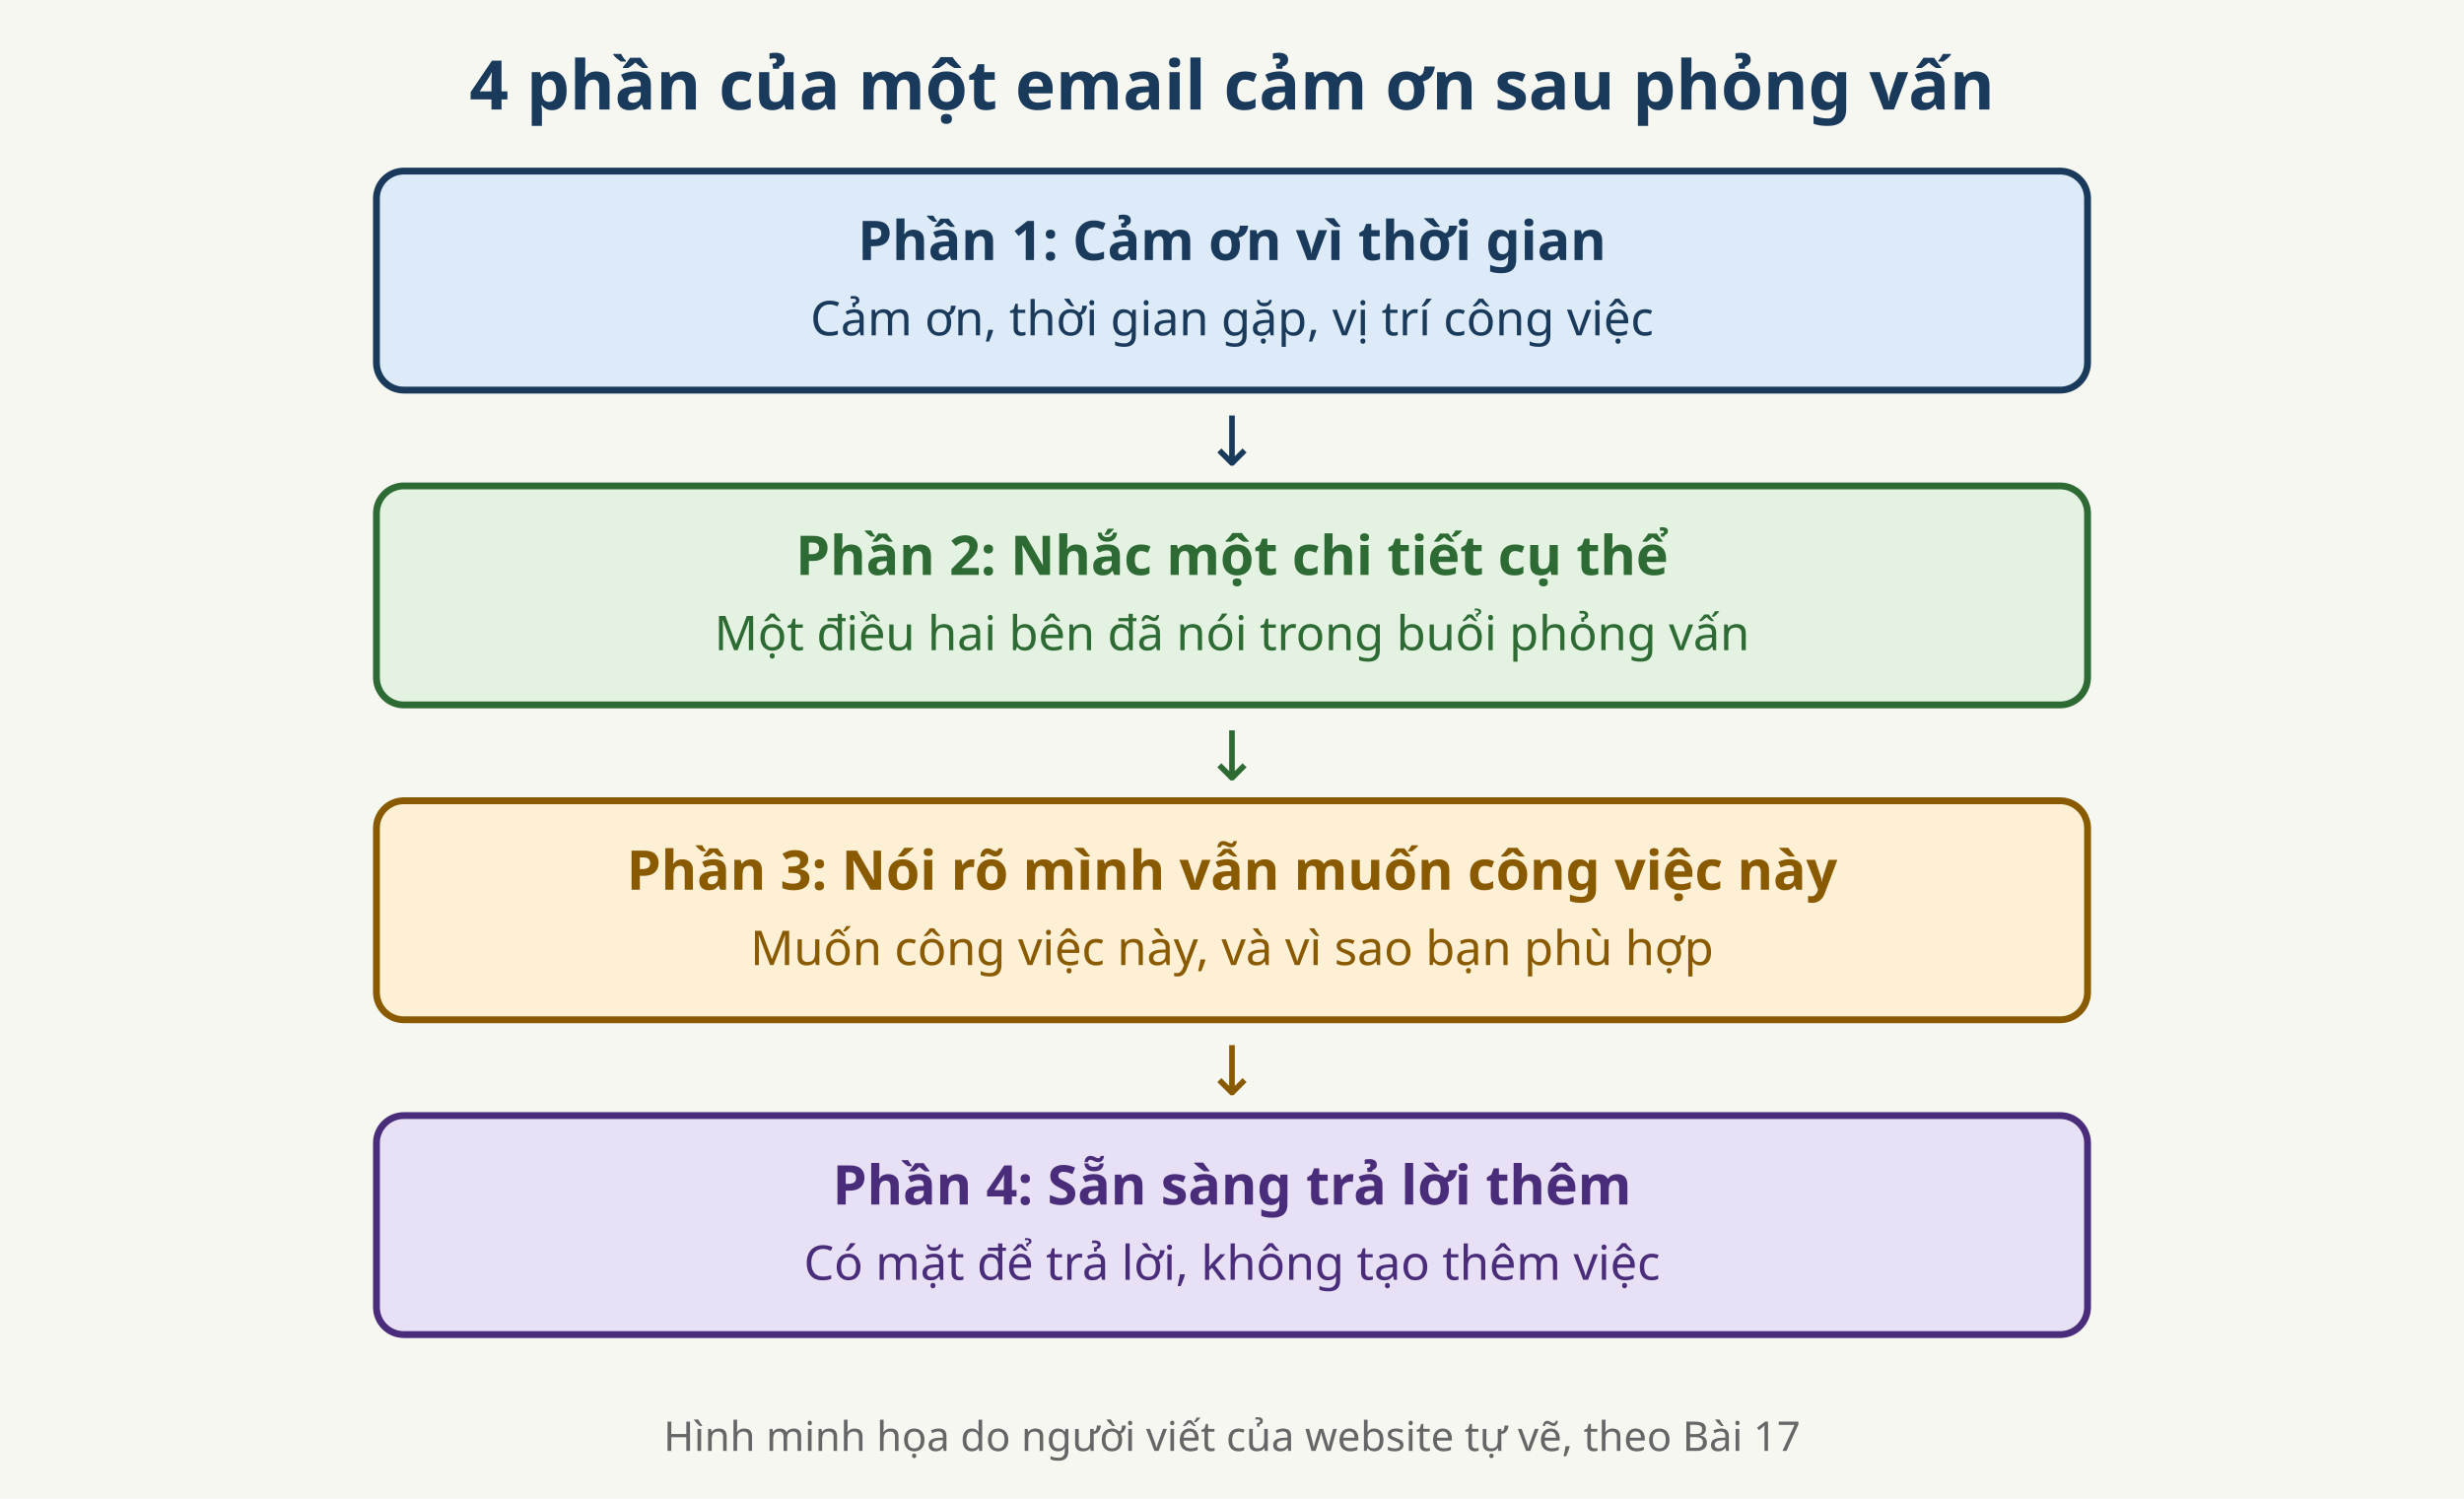
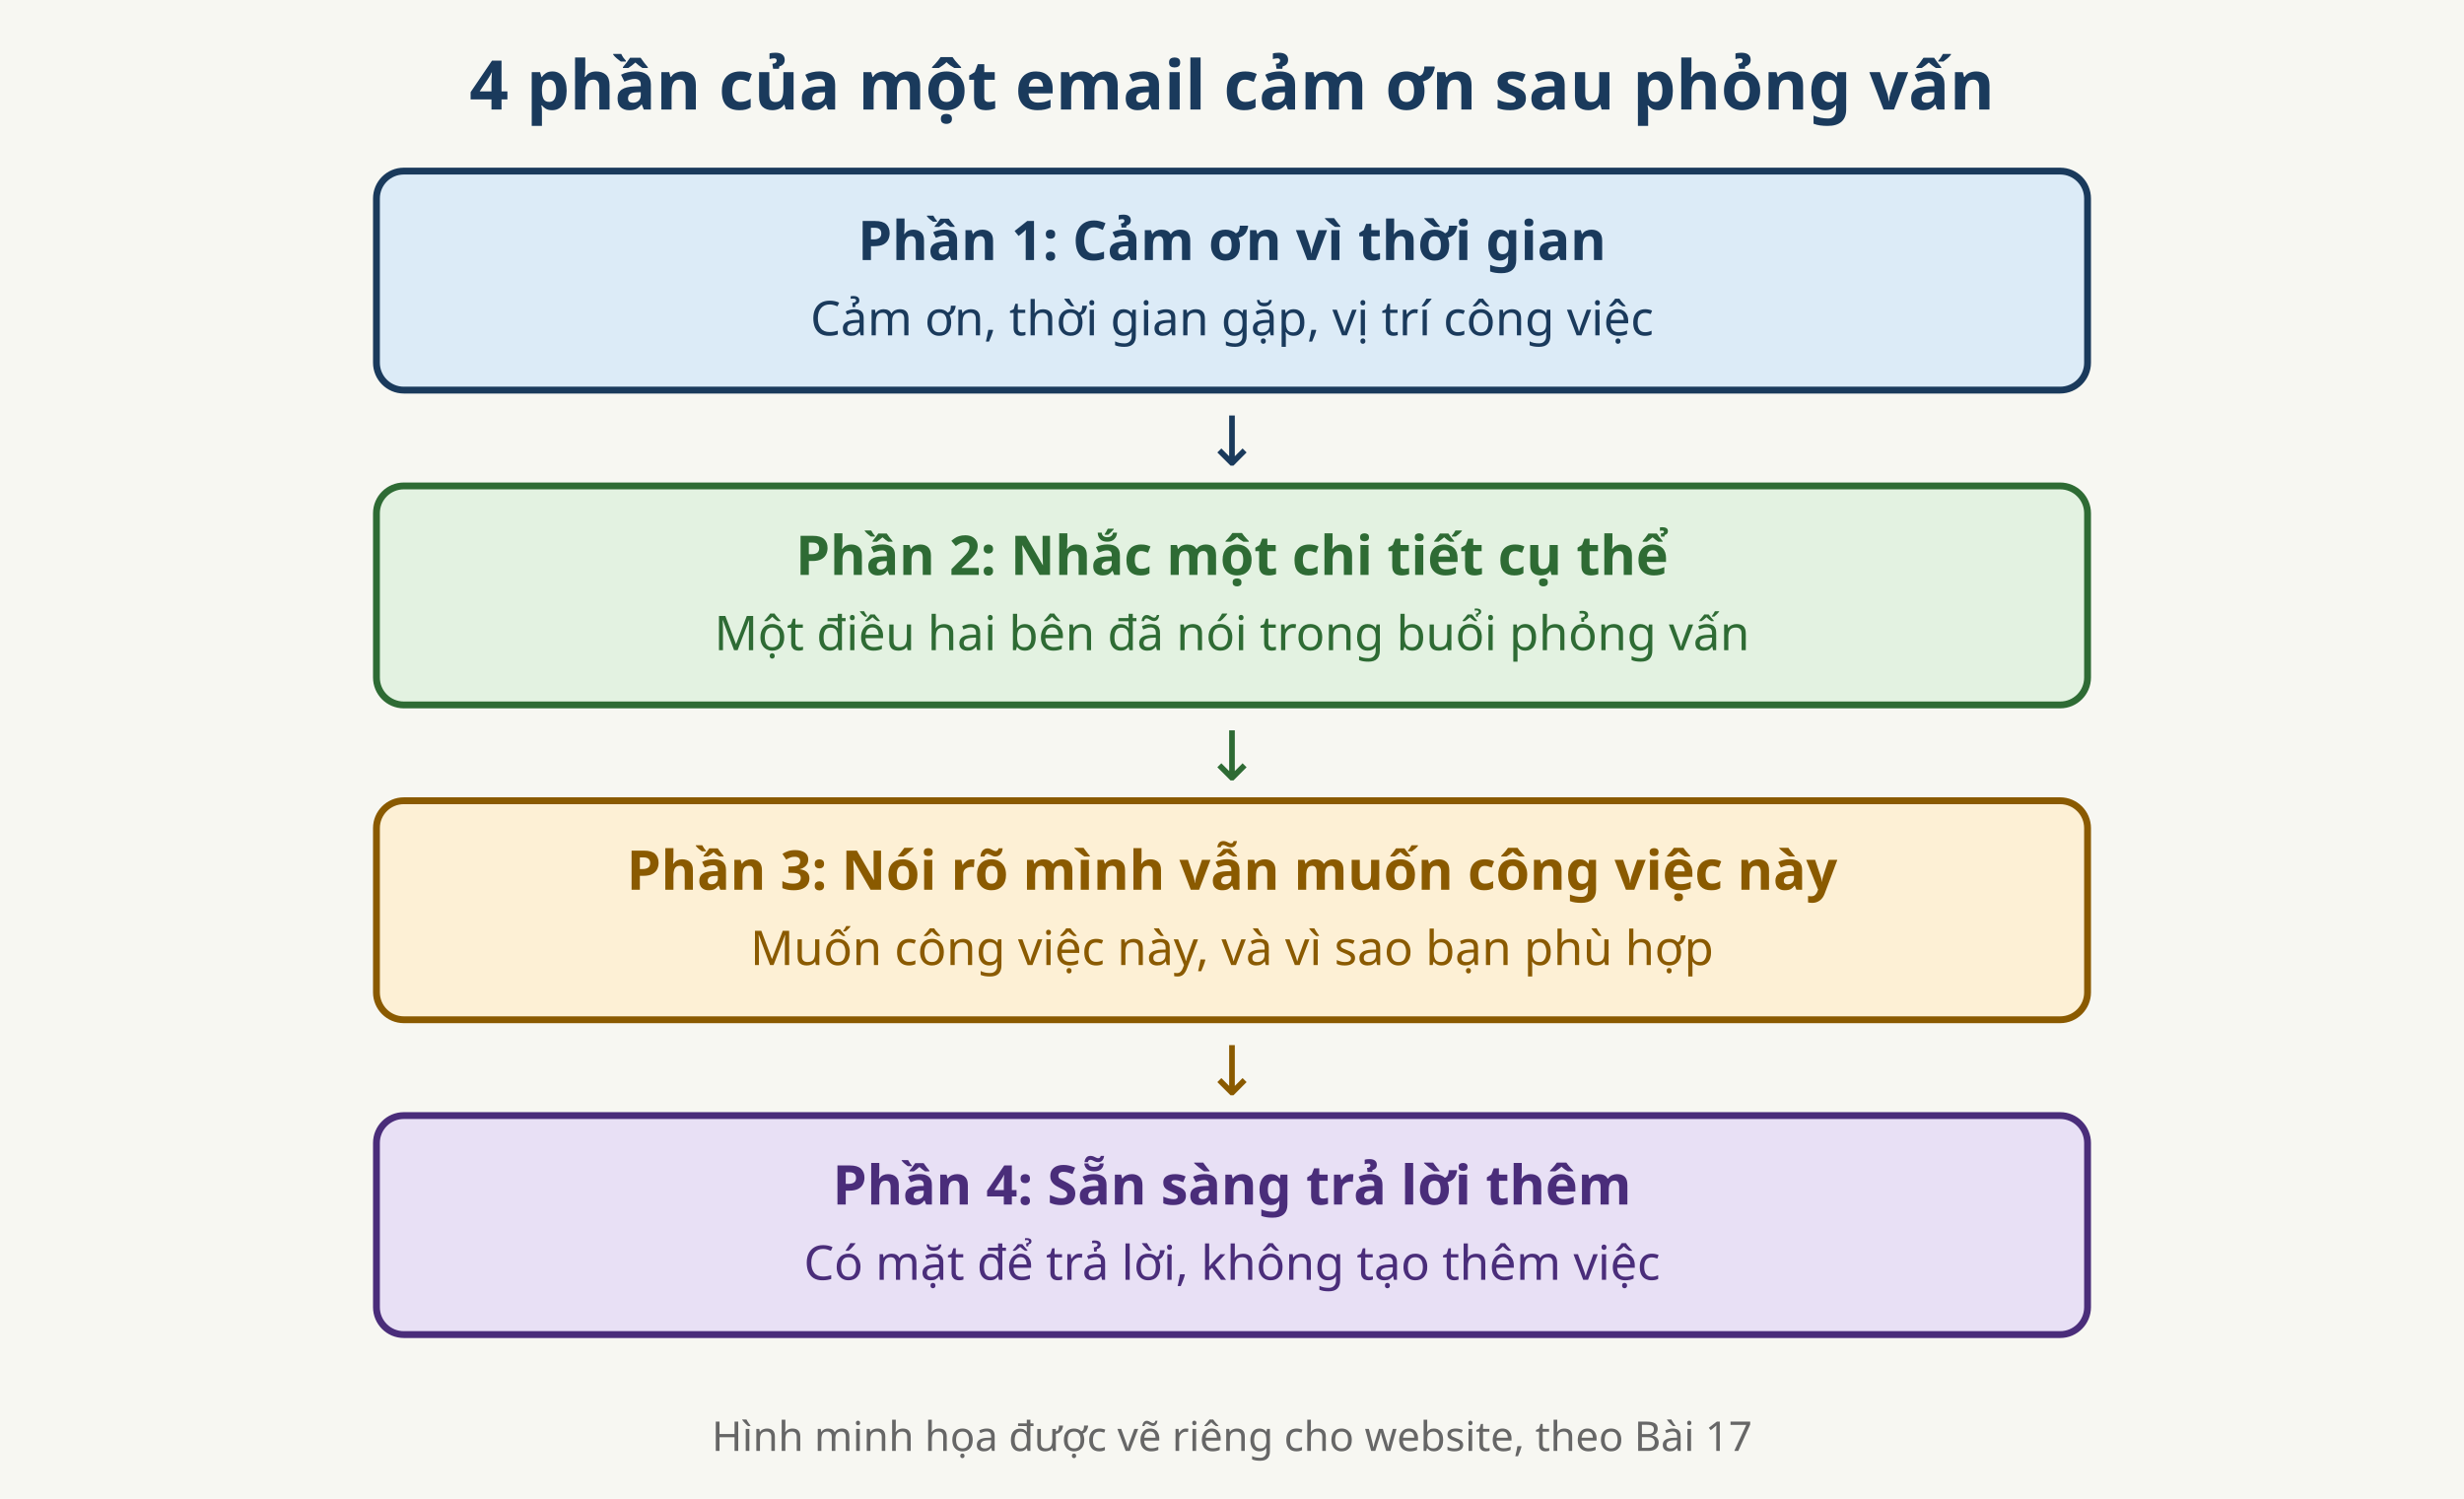
<svg xmlns="http://www.w3.org/2000/svg" width="720" height="438" viewBox="0 0 720 438" role="img" aria-labelledby="title desc">
  <rect width="720" height="438" fill="#f7f7f2" />
  <text x="360" y="32" text-anchor="middle" font-family="sans-serif" font-size="20" font-weight="bold" fill="#1a3a5c">4 phần của một email cảm ơn sau phỏng vấn</text>
  <g font-family="sans-serif">
    <rect x="110" y="50" width="500" height="64" rx="8" fill="#dcebf7" stroke="#1a3a5c" stroke-width="2" />
    <text x="360" y="76" text-anchor="middle" font-size="16" font-weight="bold" fill="#1a3a5c">Phần 1: Cảm ơn vì thời gian</text>
    <text x="360" y="98" text-anchor="middle" font-size="14" fill="#1a3a5c">Cảm ơn, thời gian gặp, vị trí công việc</text>
    <text x="360" y="136" text-anchor="middle" font-size="20" fill="#1a3a5c">↓</text>
    <rect x="110" y="142" width="500" height="64" rx="8" fill="#e3f2e1" stroke="#2e6b34" stroke-width="2" />
    <text x="360" y="168" text-anchor="middle" font-size="16" font-weight="bold" fill="#2e6b34">Phần 2: Nhắc một chi tiết cụ thể</text>
    <text x="360" y="190" text-anchor="middle" font-size="14" fill="#2e6b34">Một điều hai bên đã nói trong buổi phỏng vấn</text>
    <text x="360" y="228" text-anchor="middle" font-size="20" fill="#2e6b34">↓</text>
    <rect x="110" y="234" width="500" height="64" rx="8" fill="#fdf0d5" stroke="#8a5a00" stroke-width="2" />
    <text x="360" y="260" text-anchor="middle" font-size="16" font-weight="bold" fill="#8a5a00">Phần 3: Nói rõ mình vẫn muốn công việc này</text>
    <text x="360" y="282" text-anchor="middle" font-size="14" fill="#8a5a00">Muốn công việc này, và vì sao bạn phù hợp</text>
    <text x="360" y="320" text-anchor="middle" font-size="20" fill="#8a5a00">↓</text>
    <rect x="110" y="326" width="500" height="64" rx="8" fill="#e8e0f5" stroke="#4a2d7a" stroke-width="2" />
    <text x="360" y="352" text-anchor="middle" font-size="16" font-weight="bold" fill="#4a2d7a">Phần 4: Sẵn sàng trả lời thêm</text>
    <text x="360" y="374" text-anchor="middle" font-size="14" fill="#4a2d7a">Có mặt để trả lời, không tạo thêm việc</text>
  </g>
-   <text x="360" y="424" text-anchor="middle" font-family="sans-serif" font-size="12" fill="#666">Hình minh họa do người viết của website tự vẽ, theo Bài 17</text>
+   <text x="360" y="424" text-anchor="middle" font-family="sans-serif" font-size="12" fill="#666">Hình minh họa được vẽ riêng cho website, theo Bài 17</text>
</svg>
